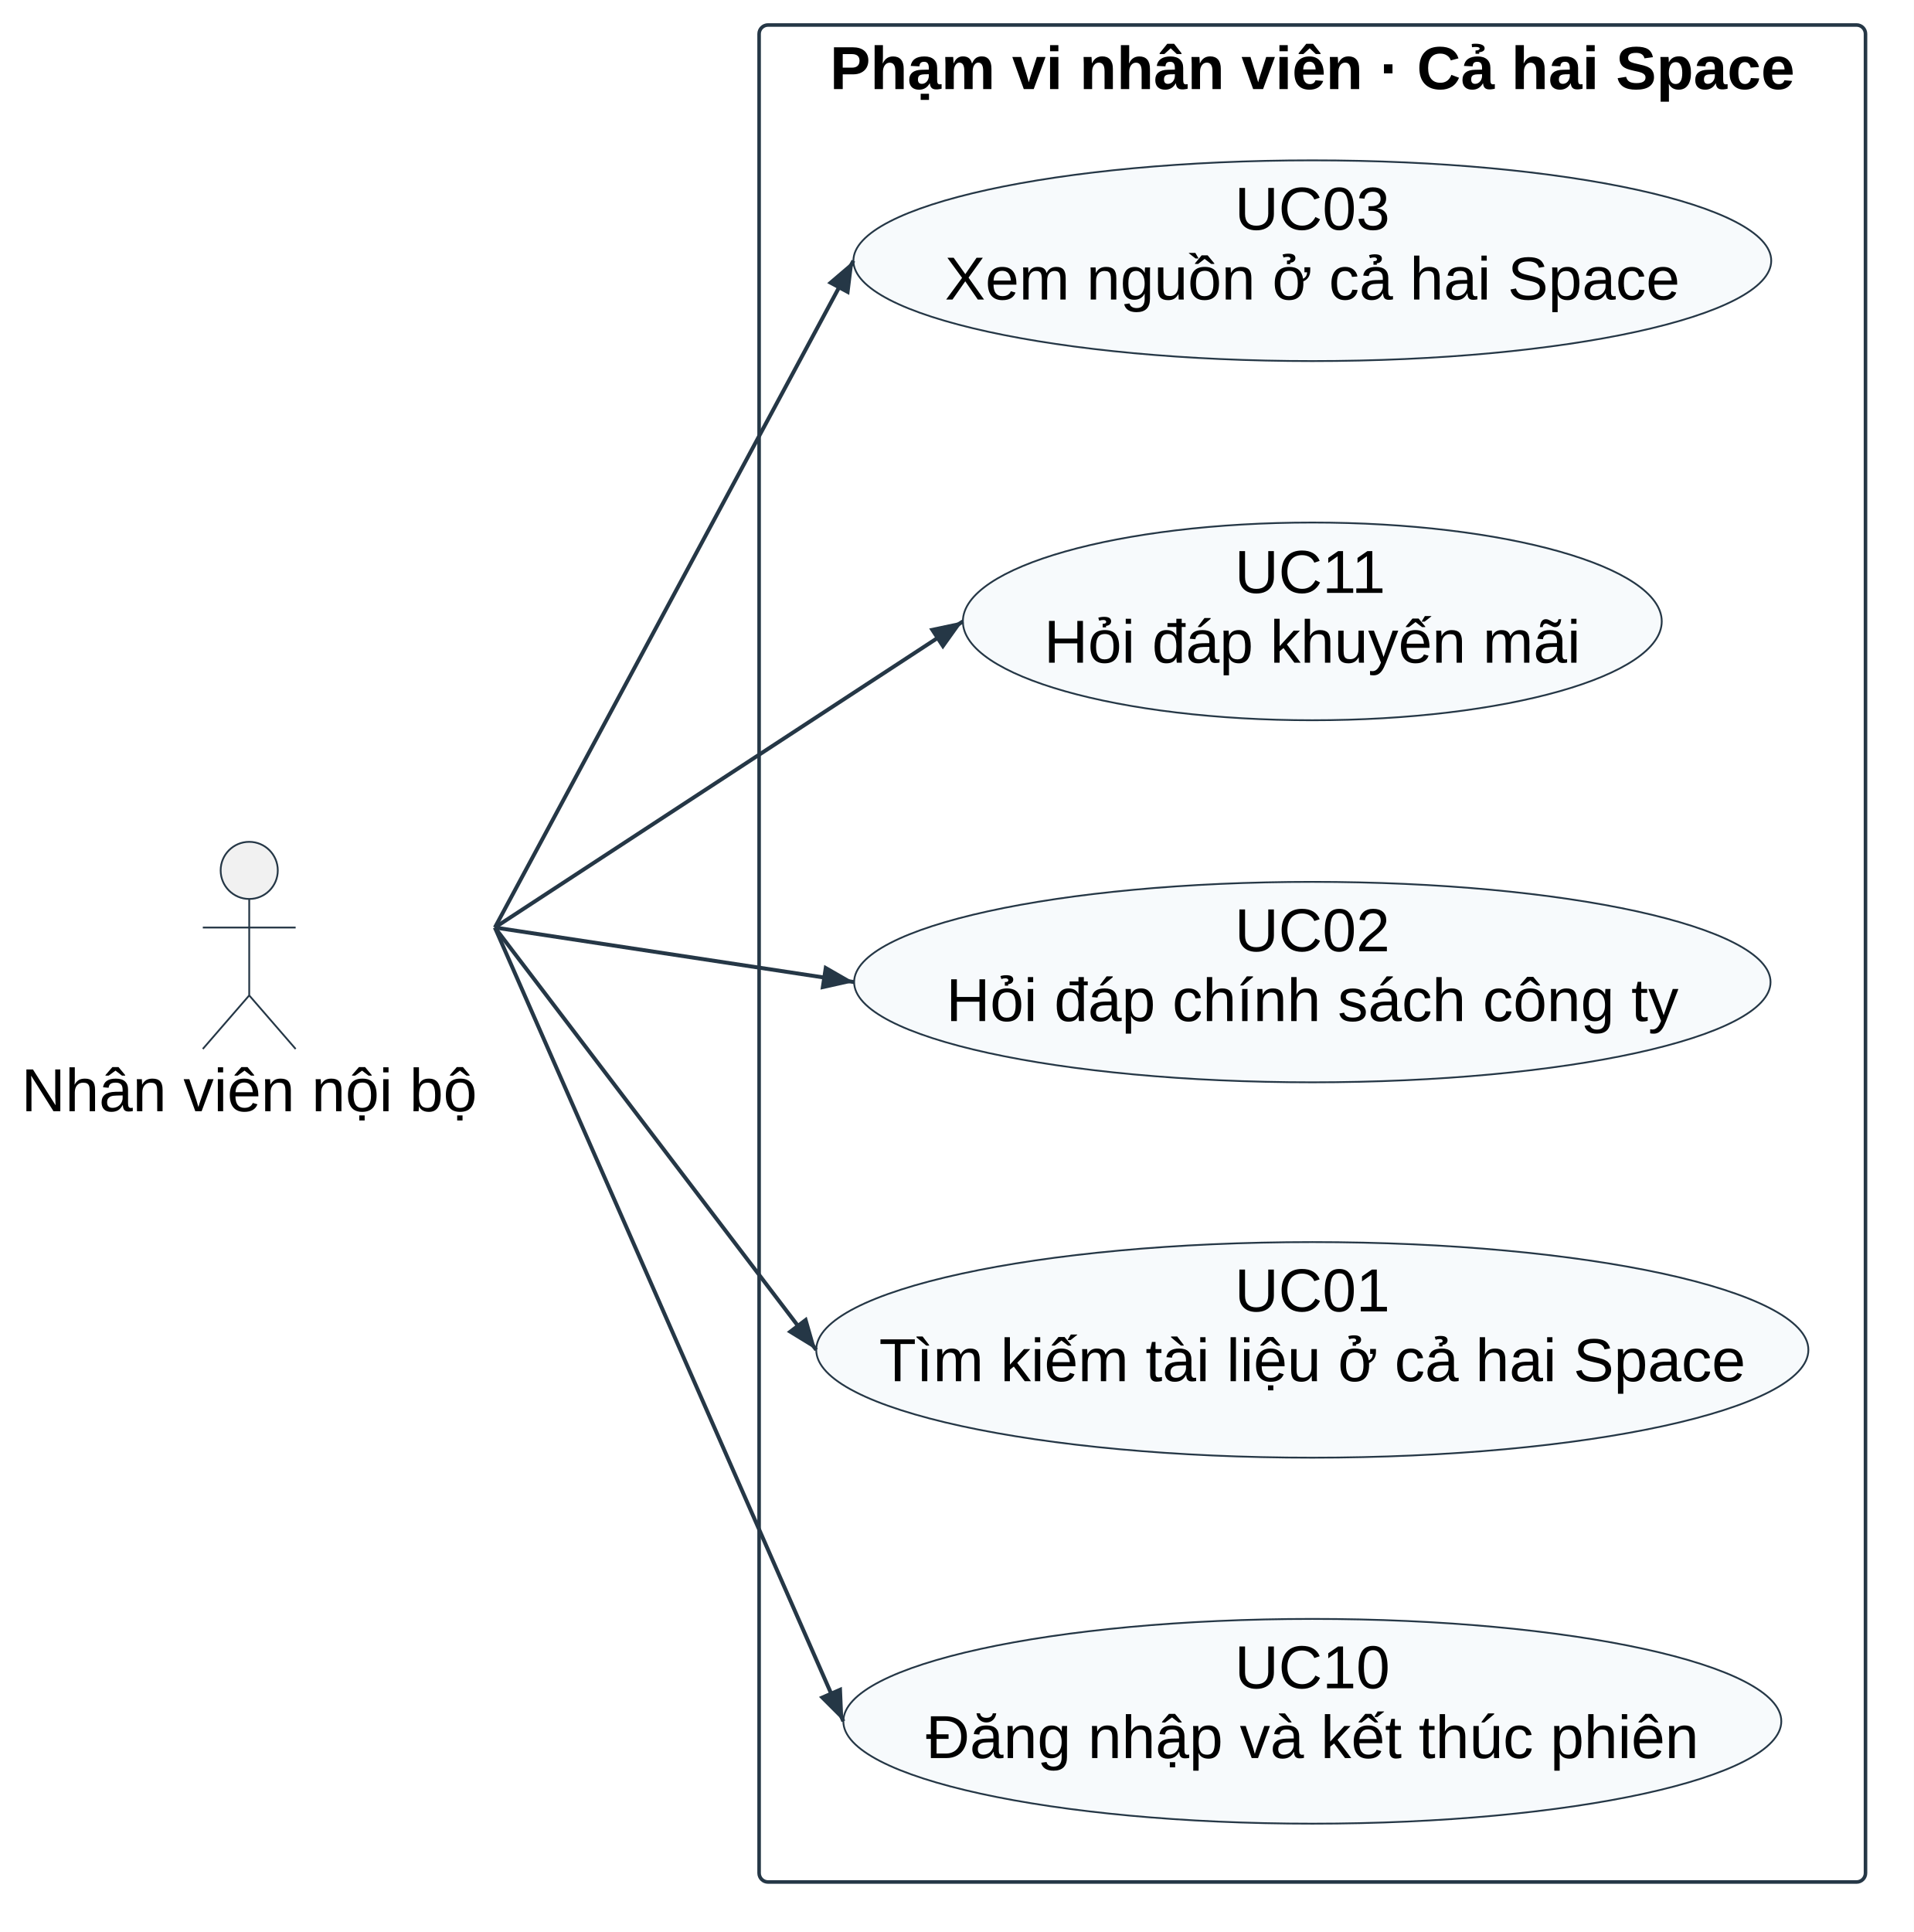
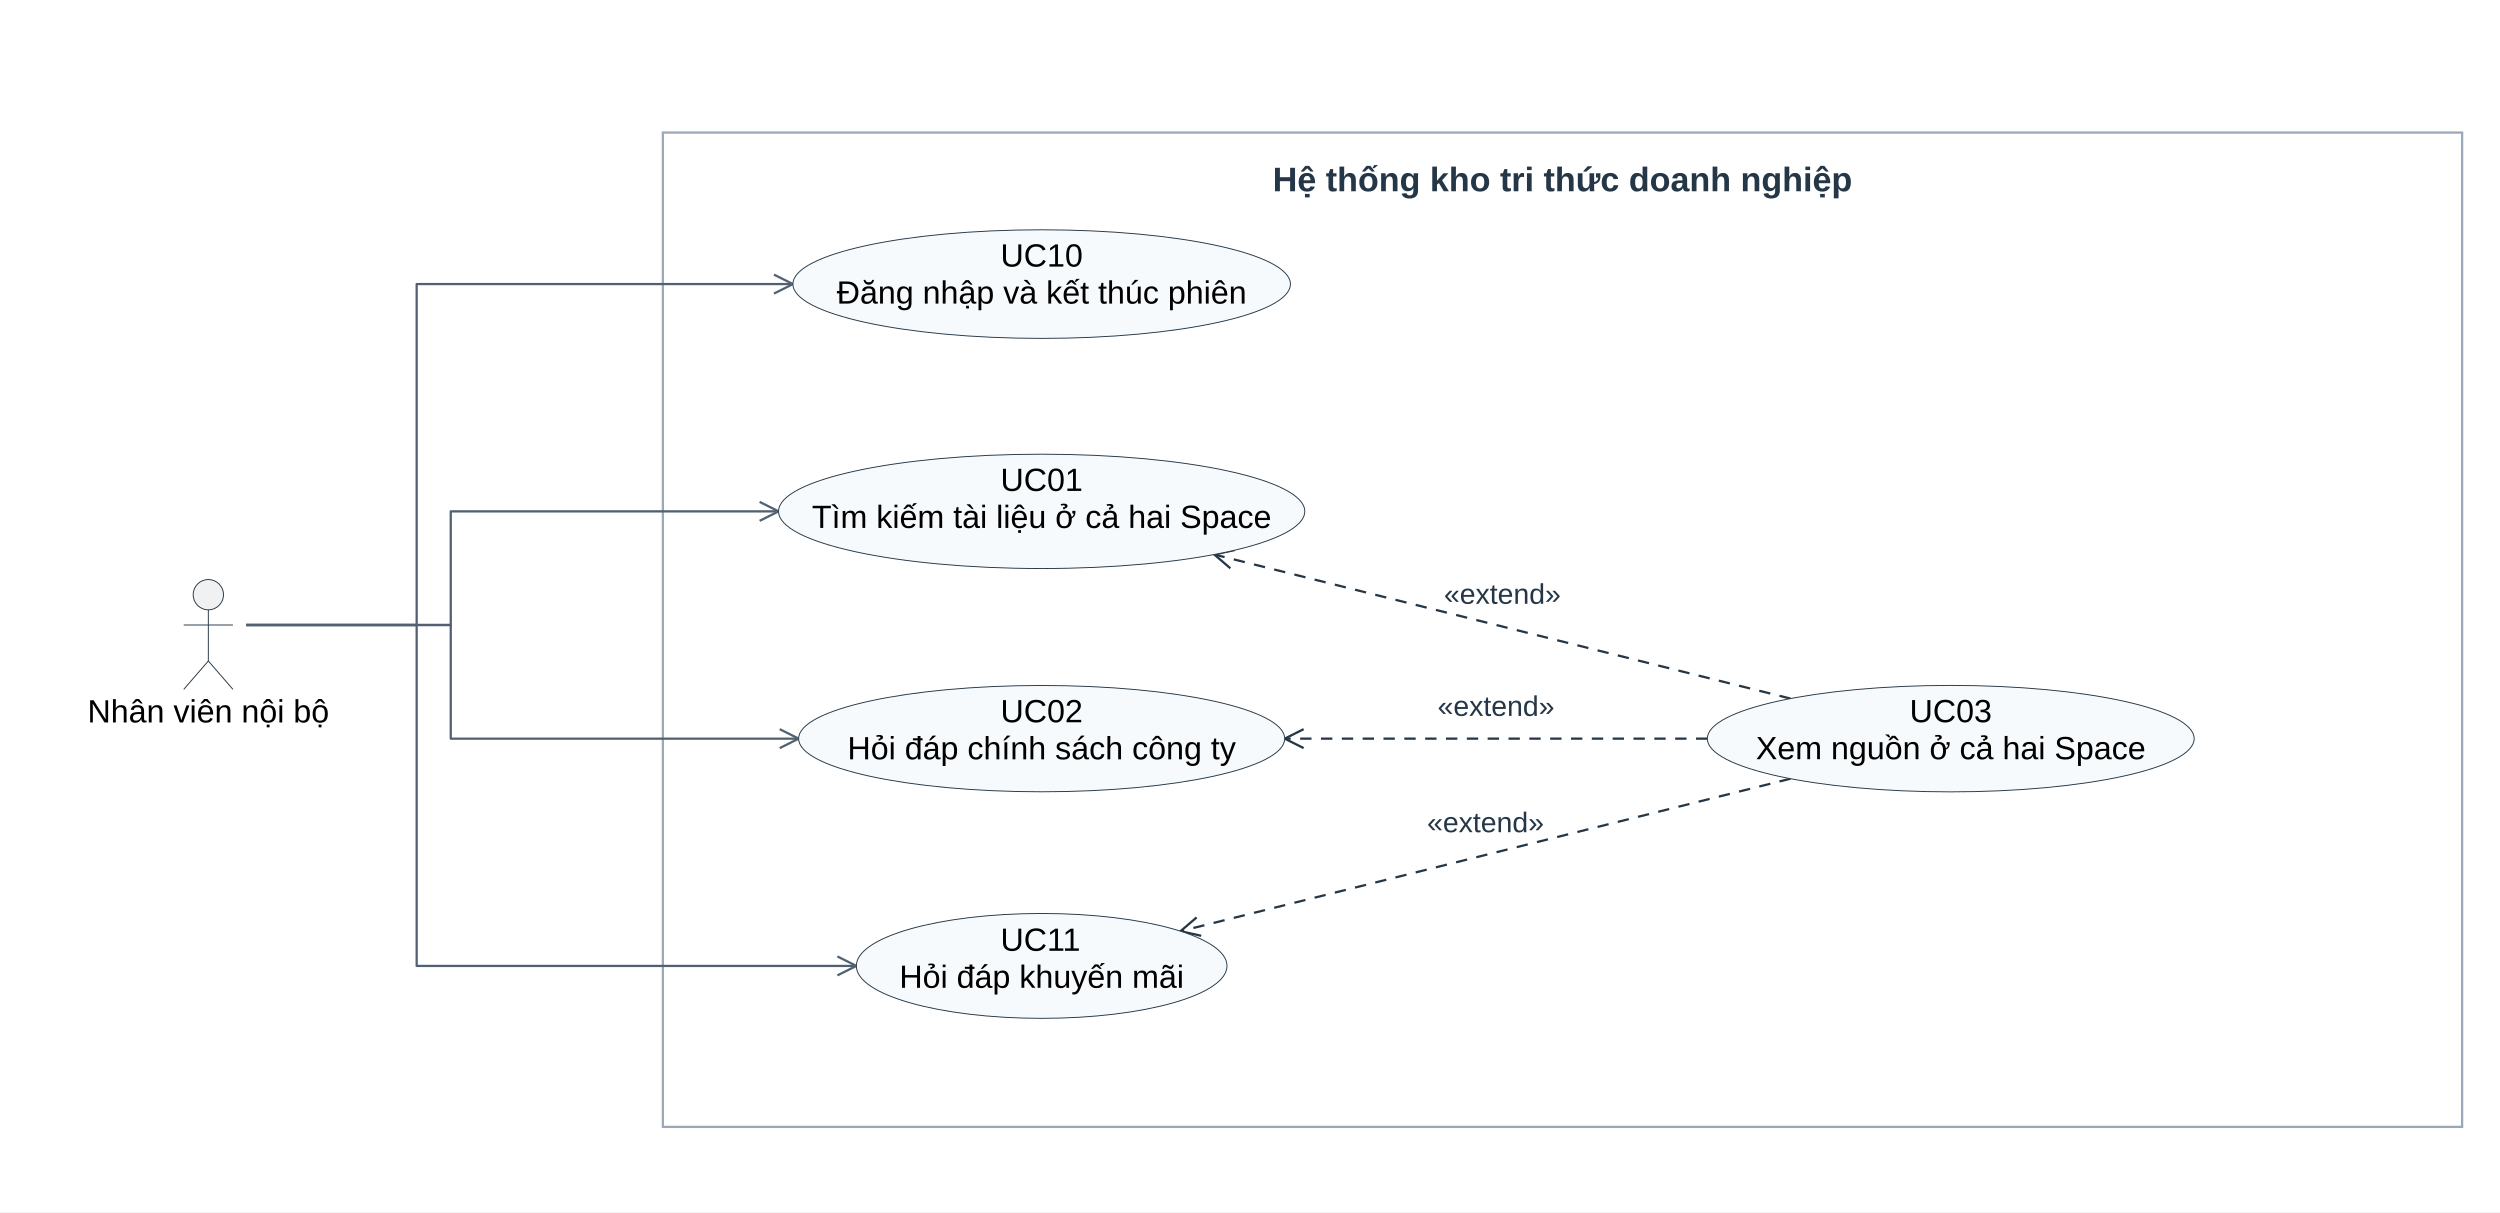
- <svg xmlns="http://www.w3.org/2000/svg" version="1.1" data-diagram-type="DESCRIPTION" style="width:536px;height:541px;background:#FFFFFF;" width="536px" height="541px" viewBox="0 0 536 541" zoomAndPan="magnify" preserveAspectRatio="none" contentStyleType="text/css">
+ <svg xmlns="http://www.w3.org/2000/svg" width="1320" height="640" viewBox="0 0 1320 640" role="img" aria-label="So do Use Case theo tac nhan">
  <rect width="100%" height="100%" fill="#FFFFFF" />
-   <defs />
-   <g font-family="sans-serif" lengthAdjust="spacing">
-     <g class="cluster" data-qualified-name="INTERNAL" id="ent0002" data-source-line="17">
-       <rect x="212.59" y="7" width="309.85" height="520" fill="none" style="stroke:#253746;stroke-width:1;" rx="2.5" ry="2.5" />
-       <text x="232.416" y="24.946" fill="#000" font-size="17" textLength="270.199" font-weight="700" font-family="Arial">Phạm vi nhân viên · Cả hai Space</text>
+   <rect x="350" y="70" width="950" height="525" fill="white" stroke="#9AA8B7" stroke-width="1.2" />
+   <text x="825" y="101" text-anchor="middle" font-family="Arial" font-size="18" font-weight="bold" fill="#253746">Hệ thống kho tri thức doanh nghiệp</text>
+   <g id="relations">
+     <g class="association" data-actor="ent0001" data-usecase="UC10">
+       <path d="M 130 330.0 H 220 V 150 H 418.659" fill="none" stroke="#526171" stroke-width="1.2" stroke-linejoin="round" />
+       <path d="M 408.659 145 L 418.659 150 L 408.659 155" fill="none" stroke="#526171" stroke-width="1.2" />
    </g>
-     <g class="entity" data-qualified-name="INTERNAL.N10" id="ent0003" data-source-line="18">
-       <ellipse cx="367.521" cy="481.998" rx="131.341" ry="28.668" fill="#F7FAFC" style="stroke:#253746;stroke-width:0.5;" />
-       <text x="345.789" y="472.749" fill="#000" font-size="17" textLength="43.463" font-family="Arial">UC10</text>
-       <text x="259.304" y="492.297" fill="#000" font-size="17" textLength="216.435" font-family="Arial">Đăng nhập và kết thúc phiên</text>
+     <g class="association" data-actor="ent0001" data-usecase="UC01">
+       <path d="M 130 330.0 H 238 V 270 H 411.074" fill="none" stroke="#526171" stroke-width="1.2" stroke-linejoin="round" />
+       <path d="M 401.074 265 L 411.074 270 L 401.074 275" fill="none" stroke="#526171" stroke-width="1.2" />
    </g>
-     <g class="entity" data-qualified-name="INTERNAL.N01" id="ent0004" data-source-line="19">
-       <ellipse cx="367.516" cy="377.995" rx="138.926" ry="30.185" fill="#F7FAFC" style="stroke:#253746;stroke-width:0.5;" />
-       <text x="345.785" y="367.208" fill="#000" font-size="17" textLength="43.463" font-family="Arial">UC01</text>
-       <text x="246.2" y="386.756" fill="#000" font-size="17" textLength="242.632" font-family="Arial">Tìm kiếm tài liệu ở cả hai Space</text>
+     <g class="association" data-actor="ent0001" data-usecase="UC02">
+       <path d="M 130 330.0 H 238 V 390 H 421.677" fill="none" stroke="#526171" stroke-width="1.2" stroke-linejoin="round" />
+       <path d="M 411.677 385 L 421.677 390 L 411.677 395" fill="none" stroke="#526171" stroke-width="1.2" />
    </g>
-     <g class="entity" data-qualified-name="INTERNAL.N02" id="ent0005" data-source-line="20">
-       <ellipse cx="367.523" cy="275.005" rx="128.323" ry="28.065" fill="#F7FAFC" style="stroke:#253746;stroke-width:0.5;" />
-       <text x="345.792" y="266.368" fill="#000" font-size="17" textLength="43.463" font-family="Arial">UC02</text>
-       <text x="264.988" y="285.916" fill="#000" font-size="17" textLength="205.071" font-family="Arial">Hỏi đáp chính sách công ty</text>
+     <g class="association" data-actor="ent0001" data-usecase="UC11">
+       <path d="M 130 330.0 H 220 V 510 H 452.141" fill="none" stroke="#526171" stroke-width="1.2" stroke-linejoin="round" />
+       <path d="M 442.141 505 L 452.141 510 L 442.141 515" fill="none" stroke="#526171" stroke-width="1.2" />
    </g>
-     <g class="entity" data-qualified-name="INTERNAL.N11" id="ent0006" data-source-line="21">
-       <ellipse cx="367.519" cy="174.003" rx="97.859" ry="27.683" fill="#F7FAFC" style="stroke:#253746;stroke-width:0.5;" />
-       <text x="345.788" y="166.025" fill="#000" font-size="17" textLength="43.463" font-family="Arial">UC11</text>
-       <text x="292.393" y="185.573" fill="#000" font-size="17" textLength="150.252" font-family="Arial">Hỏi đáp khuyến mãi</text>
+     <g class="extend" data-source="UC03" data-target="UC01" data-extension-point="EP01">
+       <path d="M 945.385 368.846 L 641.132 292.783" fill="none" stroke="#253746" stroke-width="1.2" stroke-dasharray="6 5" />
+       <path d="M 652.046 290.358 L 641.132 292.783 L 649.621 300.059" fill="none" stroke="#253746" stroke-width="1.2" />
+       <text x="793.259" y="318.815" text-anchor="middle" font-family="Arial" font-size="15" fill="#253746">«extend»</text>
    </g>
-     <g class="entity" data-qualified-name="INTERNAL.N03" id="ent0007" data-source-line="22">
-       <ellipse cx="367.521" cy="73.004" rx="128.521" ry="28.104" fill="#F7FAFC" style="stroke:#253746;stroke-width:0.5;" />
-       <text x="345.79" y="64.327" fill="#000" font-size="17" textLength="43.463" font-family="Arial">UC03</text>
-       <text x="264.604" y="83.876" fill="#000" font-size="17" textLength="205.834" font-family="Arial">Xem nguồn ở cả hai Space</text>
+     <g class="extend" data-source="UC03" data-target="UC02" data-extension-point="EP02">
+       <path d="M 901.479 390.000 L 678.323 390.000" fill="none" stroke="#253746" stroke-width="1.2" stroke-dasharray="6 5" />
+       <path d="M 688.323 385.000 L 678.323 390.000 L 688.323 395.000" fill="none" stroke="#253746" stroke-width="1.2" />
+       <text x="789.901" y="378.0" text-anchor="middle" font-family="Arial" font-size="15" fill="#253746">«extend»</text>
    </g>
-     <g class="entity" data-qualified-name="NV" id="ent0001" data-source-line="16">
-       <ellipse cx="69.796" cy="243.73" rx="8" ry="8" fill="#F1F1F1" style="stroke:#253746;stroke-width:0.5;" />
-       <path d="M69.796,251.73 L69.796,278.73 M56.796,259.73 L82.796,259.73 M69.796,278.73 L56.796,293.73 M69.796,278.73 L82.796,293.73" style="stroke:#253746;stroke-width:0.5;" fill="none" />
-       <text x="6" y="311.176" fill="#000" font-size="17" textLength="127.591" font-family="Arial">Nhân viên nội bộ</text>
-     </g>
-     <g class="link" data-entity-1="ent0001" data-entity-2="ent0003" id="lnk8" data-source-line="24" data-link-type="dependency" data-rendered-style="straight-arrow">
-       <path d="M 138.591,259.730 L 236.180,481.998" fill="none" stroke="#253746" stroke-width="1.1" />
-       <polygon points="236.180,481.998 229.357,475.164 235.767,472.350" fill="#253746" />
-     </g>
-     <g class="link" data-entity-1="ent0001" data-entity-2="ent0004" id="lnk9" data-source-line="25" data-link-type="dependency" data-rendered-style="straight-arrow">
-       <path d="M 138.591,259.730 L 228.590,377.995" fill="none" stroke="#253746" stroke-width="1.1" />
-       <polygon points="228.590,377.995 220.355,372.953 225.925,368.713" fill="#253746" />
-     </g>
-     <g class="link" data-entity-1="ent0001" data-entity-2="ent0005" id="lnk10" data-source-line="26" data-link-type="dependency" data-rendered-style="straight-arrow">
-       <path d="M 138.591,259.730 L 239.200,275.005" fill="none" stroke="#253746" stroke-width="1.1" />
-       <polygon points="239.200,275.005 229.777,277.114 230.827,270.194" fill="#253746" />
-     </g>
-     <g class="link" data-entity-1="ent0001" data-entity-2="ent0006" id="lnk11" data-source-line="27" data-link-type="dependency" data-rendered-style="straight-arrow">
-       <path d="M 138.591,259.730 L 269.660,174.003" fill="none" stroke="#253746" stroke-width="1.1" />
-       <polygon points="269.660,174.003 264.044,181.858 260.212,176.000" fill="#253746" />
-     </g>
-     <g class="link" data-entity-1="ent0001" data-entity-2="ent0007" id="lnk12" data-source-line="28" data-link-type="dependency" data-rendered-style="straight-arrow">
-       <path d="M 138.591,259.730 L 239.000,73.004" fill="none" stroke="#253746" stroke-width="1.1" />
-       <polygon points="239.000,73.004 237.820,82.588 231.655,79.273" fill="#253746" />
+     <g class="extend" data-source="UC03" data-target="UC11" data-extension-point="EP11">
+       <path d="M 945.385 411.154 L 623.328 491.668" fill="none" stroke="#253746" stroke-width="1.2" stroke-dasharray="6 5" />
+       <path d="M 631.816 484.392 L 623.328 491.668 L 634.242 494.093" fill="none" stroke="#253746" stroke-width="1.2" />
+       <text x="784.356" y="439.411" text-anchor="middle" font-family="Arial" font-size="15" fill="#253746">«extend»</text>
    </g>
  </g>
+   <g class="entity" data-qualified-name="NV" id="ent0001" data-source-line="16" transform="translate(40.204,6.500)">
+     <ellipse cx="69.796" cy="307.5" rx="8" ry="8" fill="#F1F1F1" style="stroke:#253746;stroke-width:0.5;" />
+     <path d="M69.796,315.5 L69.796,342.5 M56.796,323.5 L82.796,323.5 M69.796,342.5 L56.796,357.5 M69.796,342.5 L82.796,357.5" style="stroke:#253746;stroke-width:0.5;" fill="none" />
+     <text x="6" y="374.946" fill="#000" font-size="17" textLength="127.591" font-family="Arial">Nhân viên nội bộ</text>
+   </g>
+   <g class="entity" data-qualified-name="INTERNAL.N10" id="ent0003" data-source-line="18" transform="translate(187.659,65.832)">
+     <ellipse cx="362.341" cy="84.168" rx="131.341" ry="28.668" fill="#F7FAFC" style="stroke:#253746;stroke-width:0.5;" />
+     <text x="340.609" y="74.919" fill="#000" font-size="17" textLength="43.463" font-family="Arial">UC10</text>
+     <text x="254.124" y="94.467" fill="#000" font-size="17" textLength="216.435" font-family="Arial">Đăng nhập và kết thúc phiên</text>
+   </g>
+   <g class="entity" data-qualified-name="INTERNAL.N01" id="ent0004" data-source-line="19" transform="translate(-251.926,192.815)">
+     <ellipse cx="801.926" cy="77.185" rx="138.926" ry="30.185" fill="#F7FAFC" style="stroke:#253746;stroke-width:0.5;" />
+     <text x="780.195" y="66.398" fill="#000" font-size="17" textLength="43.463" font-family="Arial">UC01</text>
+     <text x="680.61" y="85.946" fill="#000" font-size="17" textLength="242.632" font-family="Arial">Tìm kiếm tài liệu ở cả hai Space</text>
+   </g>
+   <g class="entity" data-qualified-name="INTERNAL.N02" id="ent0005" data-source-line="20" transform="translate(-251.823,209.935)">
+     <ellipse cx="801.823" cy="180.065" rx="128.323" ry="28.065" fill="#F7FAFC" style="stroke:#253746;stroke-width:0.5;" />
+     <text x="780.092" y="171.428" fill="#000" font-size="17" textLength="43.463" font-family="Arial">UC02</text>
+     <text x="699.288" y="190.976" fill="#000" font-size="17" textLength="205.071" font-family="Arial">Hỏi đáp chính sách công ty</text>
+   </g>
+   <g class="entity" data-qualified-name="INTERNAL.N11" id="ent0006" data-source-line="21" transform="translate(-251.859,228.817)">
+     <ellipse cx="801.859" cy="281.183" rx="97.859" ry="27.683" fill="#F7FAFC" style="stroke:#253746;stroke-width:0.5;" />
+     <text x="780.128" y="273.205" fill="#000" font-size="17" textLength="43.463" font-family="Arial">UC11</text>
+     <text x="726.733" y="292.753" fill="#000" font-size="17" textLength="150.252" font-family="Arial">Hỏi đáp khuyến mãi</text>
+   </g>
+   <g class="entity" data-qualified-name="INTERNAL.N03" id="ent0007" data-source-line="22" transform="translate(667.479,203.896)">
+     <ellipse cx="362.521" cy="186.104" rx="128.521" ry="28.104" fill="#F7FAFC" style="stroke:#253746;stroke-width:0.5;" />
+     <text x="340.79" y="177.427" fill="#000" font-size="17" textLength="43.463" font-family="Arial">UC03</text>
+     <text x="259.604" y="196.976" fill="#000" font-size="17" textLength="205.834" font-family="Arial">Xem nguồn ở cả hai Space</text>
+   </g>
</svg>
